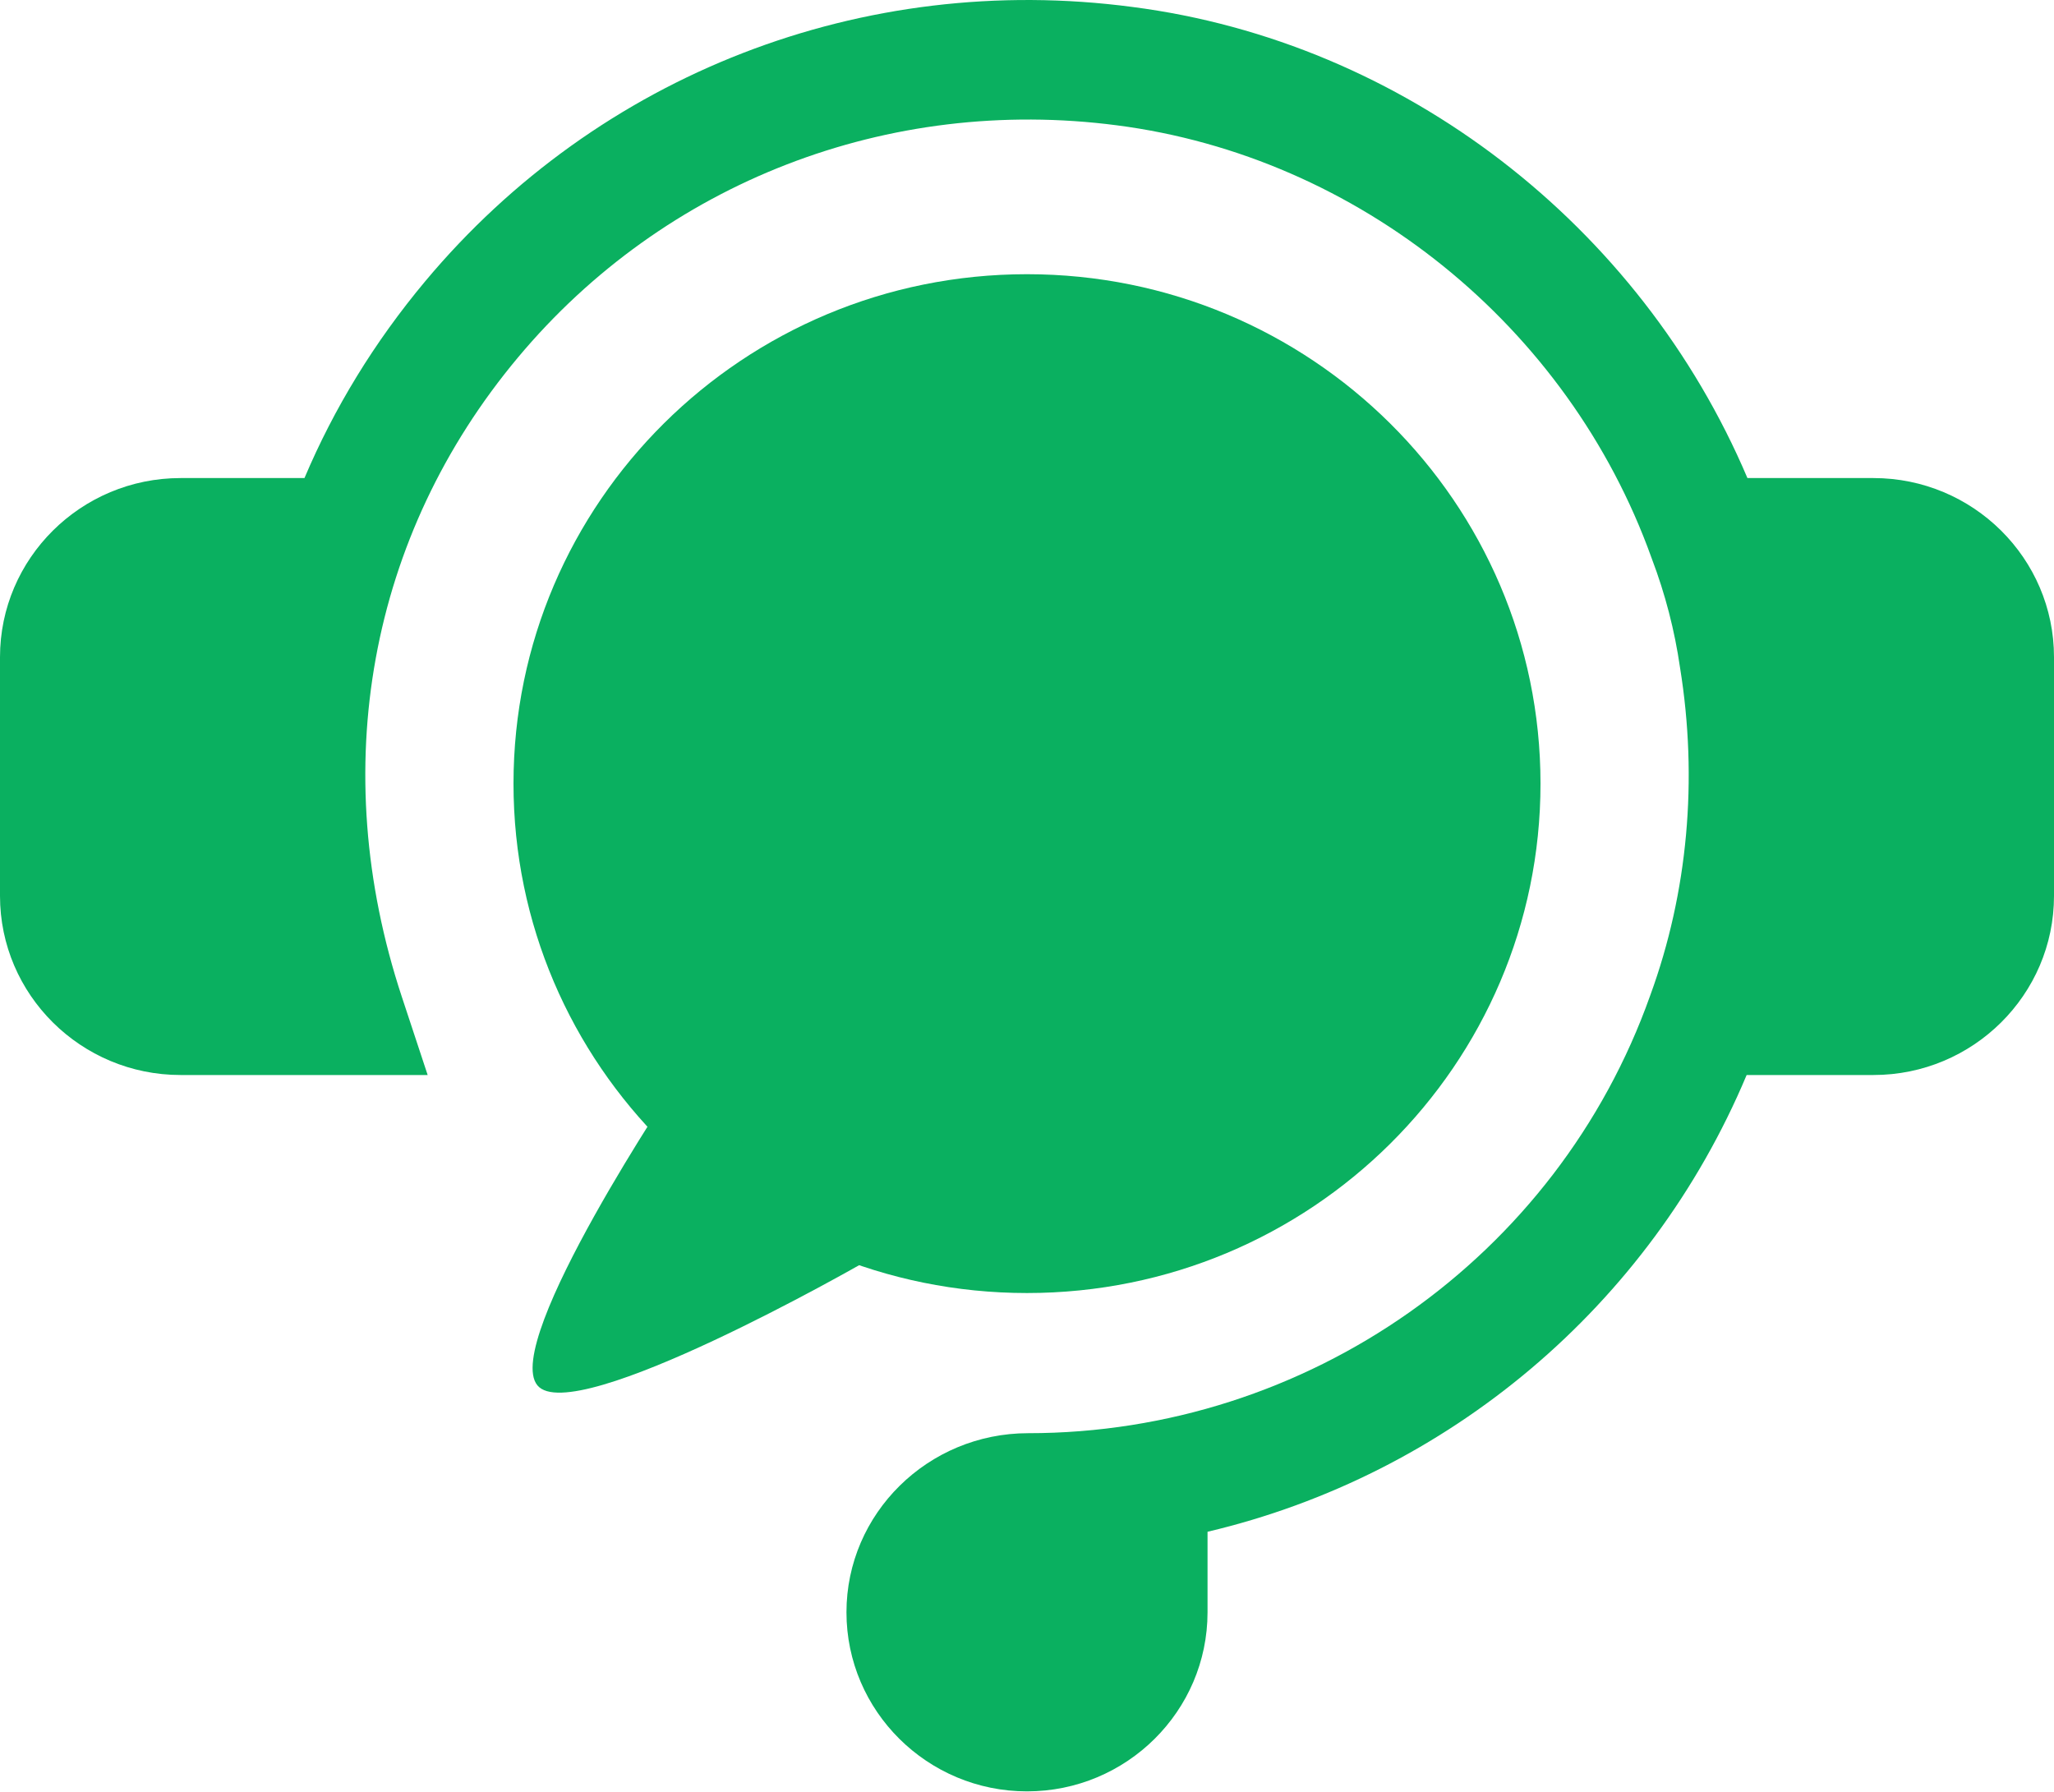
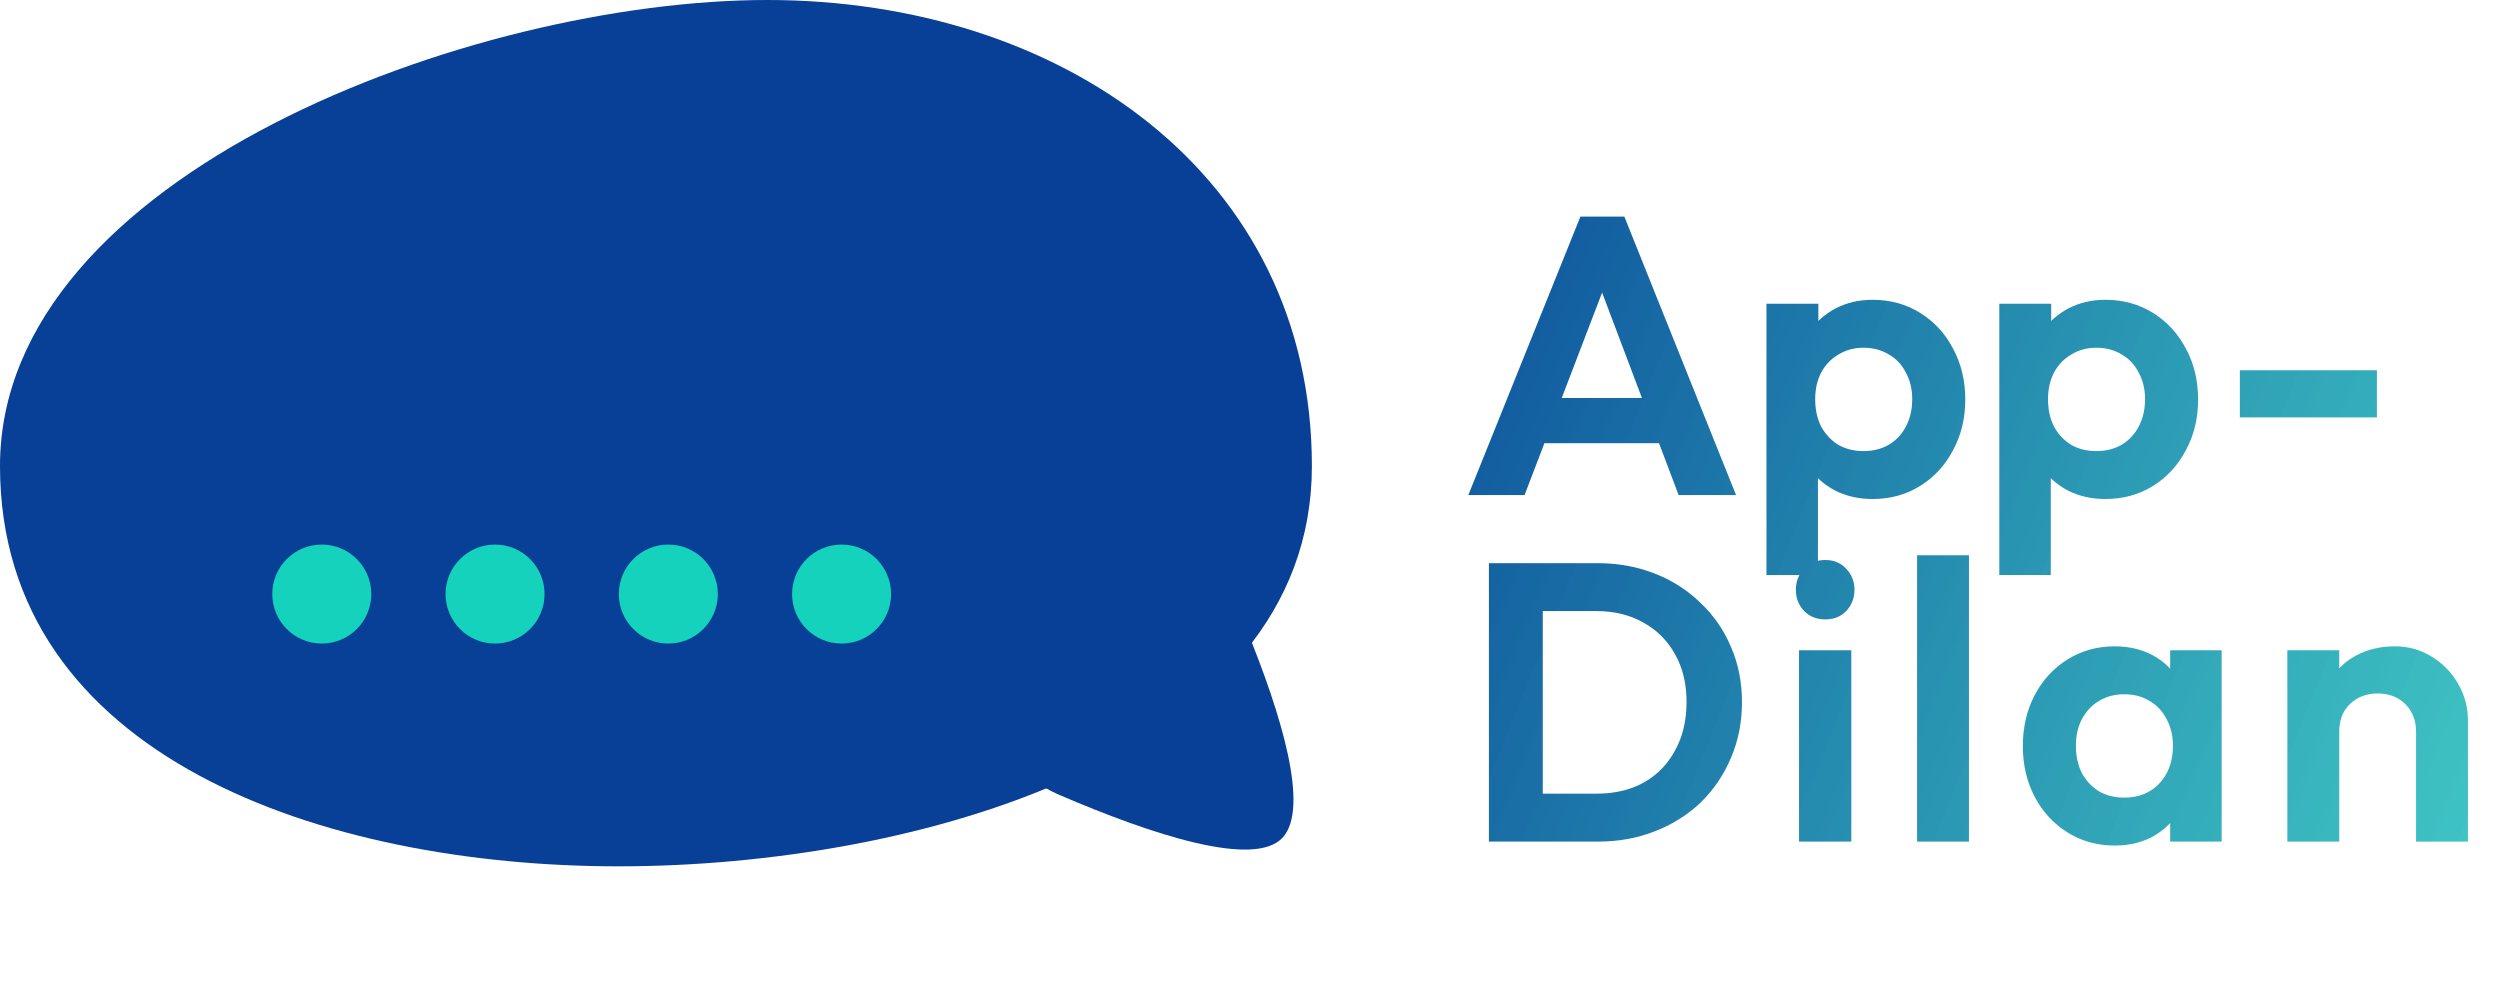
- <svg xmlns="http://www.w3.org/2000/svg" width="86" height="75" viewBox="0 0 86 75" fill="none">
-   <path d="M78.441 20.015H73.164C68.675 9.442 58.791 1.758 47.412 0.291C36.135 -1.2 25.056 3.105 17.807 11.772C15.676 14.32 13.986 17.091 12.748 20.015H7.559C3.391 20.015 0 23.378 0 27.513V37.51C0 41.645 3.391 45.008 7.559 45.008H17.906L16.823 41.73C13.671 32.182 15.445 22.426 21.688 14.965C27.822 7.63 37.188 4.001 46.757 5.246C56.877 6.553 65.661 13.652 69.141 23.336L69.162 23.393C69.723 24.872 70.117 26.392 70.343 27.957C71.099 32.631 70.668 37.368 69.101 41.657L69.09 41.687C65.199 52.644 54.736 60.004 43.049 60.004C38.854 60.004 35.441 63.367 35.441 67.502C35.441 71.637 38.832 75 43 75C47.168 75 50.559 71.637 50.559 67.502V64.131C60.619 61.759 69.069 54.685 73.131 45.008H78.441C82.609 45.008 86 41.644 86 37.51V27.512C86 23.378 82.609 20.015 78.441 20.015Z" fill="#0AB060" />
-   <ellipse cx="43" cy="32.808" rx="21.5" ry="21.328" fill="#0AB060" />
-   <path d="M22.5 58C21 56.168 28.398 45.178 28.398 45.178L32.275 49.024L36.151 52.869C36.151 52.869 24 59.832 22.5 58Z" fill="#0AB060" />
+ <svg xmlns="http://www.w3.org/2000/svg" width="101" height="40" viewBox="0 0 101 40" fill="none">
+   <path d="M51.819 33.839C52.916 32.64 51.772 28.87 50.336 25.368C48.875 21.803 44.367 21.041 41.551 23.657C38.828 26.186 39.39 30.651 42.794 32.113C46.55 33.727 50.682 35.081 51.819 33.839Z" fill="#074096" />
+   <path d="M53 18.828C53 30.607 36.874 35 25 35C13.126 35 0 30.607 0 18.828C0 7.049 19.126 0 31 0C42.874 0 53 7.049 53 18.828Z" fill="#074096" />
+   <circle cx="13" cy="24" r="2" fill="#14D2BC" />
+   <circle cx="20" cy="24" r="2" fill="#14D2BC" />
+   <circle cx="27" cy="24" r="2" fill="#14D2BC" />
+   <circle cx="34" cy="24" r="2" fill="#14D2BC" />
+   <path d="M59.32 20L63.848 8.752H65.624L70.136 20H67.816L64.328 10.768H65.128L61.592 20H59.32ZM61.72 17.904V16.08H67.768V17.904H61.72ZM75.653 20.16C75.099 20.16 74.597 20.048 74.15 19.824C73.701 19.589 73.344 19.275 73.078 18.88C72.811 18.485 72.667 18.032 72.645 17.52V14.784C72.667 14.272 72.811 13.819 73.078 13.424C73.355 13.019 73.712 12.699 74.15 12.464C74.597 12.229 75.099 12.112 75.653 12.112C76.368 12.112 77.008 12.288 77.573 12.64C78.139 12.992 78.582 13.472 78.901 14.08C79.232 14.688 79.397 15.376 79.397 16.144C79.397 16.901 79.232 17.584 78.901 18.192C78.582 18.8 78.139 19.28 77.573 19.632C77.008 19.984 76.368 20.16 75.653 20.16ZM75.285 18.224C75.669 18.224 76.011 18.139 76.309 17.968C76.608 17.787 76.838 17.541 76.998 17.232C77.168 16.912 77.254 16.544 77.254 16.128C77.254 15.723 77.168 15.365 76.998 15.056C76.838 14.736 76.608 14.491 76.309 14.32C76.011 14.139 75.669 14.048 75.285 14.048C74.912 14.048 74.576 14.139 74.278 14.32C73.979 14.491 73.744 14.736 73.573 15.056C73.413 15.365 73.334 15.723 73.334 16.128C73.334 16.544 73.413 16.912 73.573 17.232C73.744 17.541 73.974 17.787 74.261 17.968C74.56 18.139 74.901 18.224 75.285 18.224ZM71.365 23.232V12.272H73.462V14.304L73.109 16.176L73.445 18.048V23.232H71.365ZM85.06 20.16C84.505 20.16 84.004 20.048 83.556 19.824C83.108 19.589 82.75 19.275 82.484 18.88C82.217 18.485 82.073 18.032 82.052 17.52V14.784C82.073 14.272 82.217 13.819 82.484 13.424C82.761 13.019 83.118 12.699 83.556 12.464C84.004 12.229 84.505 12.112 85.06 12.112C85.774 12.112 86.414 12.288 86.98 12.64C87.545 12.992 87.988 13.472 88.308 14.08C88.638 14.688 88.804 15.376 88.804 16.144C88.804 16.901 88.638 17.584 88.308 18.192C87.988 18.8 87.545 19.28 86.98 19.632C86.414 19.984 85.774 20.16 85.06 20.16ZM84.692 18.224C85.076 18.224 85.417 18.139 85.716 17.968C86.014 17.787 86.244 17.541 86.404 17.232C86.574 16.912 86.66 16.544 86.66 16.128C86.66 15.723 86.574 15.365 86.404 15.056C86.244 14.736 86.014 14.491 85.716 14.32C85.417 14.139 85.076 14.048 84.692 14.048C84.318 14.048 83.982 14.139 83.684 14.32C83.385 14.491 83.15 14.736 82.98 15.056C82.82 15.365 82.74 15.723 82.74 16.128C82.74 16.544 82.82 16.912 82.98 17.232C83.15 17.541 83.38 17.787 83.668 17.968C83.966 18.139 84.308 18.224 84.692 18.224ZM80.772 23.232V12.272H82.868V14.304L82.516 16.176L82.852 18.048V23.232H80.772ZM90.49 16.864V14.96H96.026V16.864H90.49ZM61.64 34V32.064H64.504C65.229 32.064 65.864 31.915 66.408 31.616C66.952 31.307 67.373 30.875 67.672 30.32C67.981 29.765 68.136 29.109 68.136 28.352C68.136 27.616 67.981 26.976 67.672 26.432C67.363 25.877 66.936 25.451 66.392 25.152C65.848 24.843 65.219 24.688 64.504 24.688H61.592V22.752H64.536C65.368 22.752 66.136 22.891 66.84 23.168C67.555 23.445 68.173 23.84 68.696 24.352C69.229 24.853 69.64 25.445 69.928 26.128C70.227 26.811 70.376 27.557 70.376 28.368C70.376 29.179 70.227 29.931 69.928 30.624C69.64 31.307 69.235 31.904 68.712 32.416C68.189 32.917 67.571 33.307 66.856 33.584C66.152 33.861 65.389 34 64.568 34H61.64ZM60.152 34V22.752H62.328V34H60.152ZM72.681 34V26.272H74.793V34H72.681ZM73.737 25.024C73.396 25.024 73.113 24.912 72.889 24.688C72.665 24.453 72.553 24.165 72.553 23.824C72.553 23.493 72.665 23.211 72.889 22.976C73.113 22.741 73.396 22.624 73.737 22.624C74.089 22.624 74.372 22.741 74.585 22.976C74.809 23.211 74.921 23.493 74.921 23.824C74.921 24.165 74.809 24.453 74.585 24.688C74.372 24.912 74.089 25.024 73.737 25.024ZM77.45 34V22.432H79.546V34H77.45ZM85.435 34.16C84.731 34.16 84.096 33.984 83.531 33.632C82.966 33.28 82.523 32.8 82.203 32.192C81.883 31.584 81.723 30.901 81.723 30.144C81.723 29.376 81.883 28.688 82.203 28.08C82.523 27.472 82.966 26.992 83.531 26.64C84.096 26.288 84.731 26.112 85.435 26.112C85.99 26.112 86.486 26.224 86.923 26.448C87.36 26.672 87.707 26.987 87.963 27.392C88.23 27.787 88.374 28.235 88.395 28.736V31.52C88.374 32.032 88.23 32.485 87.963 32.88C87.707 33.275 87.36 33.589 86.923 33.824C86.486 34.048 85.99 34.16 85.435 34.16ZM85.819 32.224C86.406 32.224 86.88 32.032 87.243 31.648C87.606 31.253 87.787 30.747 87.787 30.128C87.787 29.723 87.702 29.365 87.531 29.056C87.371 28.736 87.142 28.491 86.843 28.32C86.555 28.139 86.214 28.048 85.819 28.048C85.435 28.048 85.094 28.139 84.795 28.32C84.507 28.491 84.278 28.736 84.107 29.056C83.947 29.365 83.867 29.723 83.867 30.128C83.867 30.544 83.947 30.912 84.107 31.232C84.278 31.541 84.507 31.787 84.795 31.968C85.094 32.139 85.435 32.224 85.819 32.224ZM87.675 34V31.92L88.011 30.032L87.675 28.176V26.272H89.755V34H87.675ZM97.609 34V29.568C97.609 29.109 97.465 28.736 97.177 28.448C96.889 28.16 96.516 28.016 96.057 28.016C95.759 28.016 95.492 28.08 95.257 28.208C95.023 28.336 94.836 28.517 94.697 28.752C94.569 28.987 94.505 29.259 94.505 29.568L93.689 29.152C93.689 28.544 93.817 28.016 94.073 27.568C94.34 27.109 94.703 26.752 95.161 26.496C95.631 26.24 96.159 26.112 96.745 26.112C97.311 26.112 97.817 26.256 98.265 26.544C98.713 26.821 99.065 27.189 99.321 27.648C99.577 28.096 99.705 28.581 99.705 29.104V34H97.609ZM92.409 34V26.272H94.505V34H92.409Z" fill="url(#paint0_linear_1_490)" />
+   <defs>
+     <linearGradient id="paint0_linear_1_490" x1="53" y1="7" x2="115.009" y2="32.234" gradientUnits="userSpaceOnUse">
+       <stop stop-color="#074096" />
+       <stop offset="1" stop-color="#14D2BC" stop-opacity="0.76" />
+     </linearGradient>
+   </defs>
</svg>
